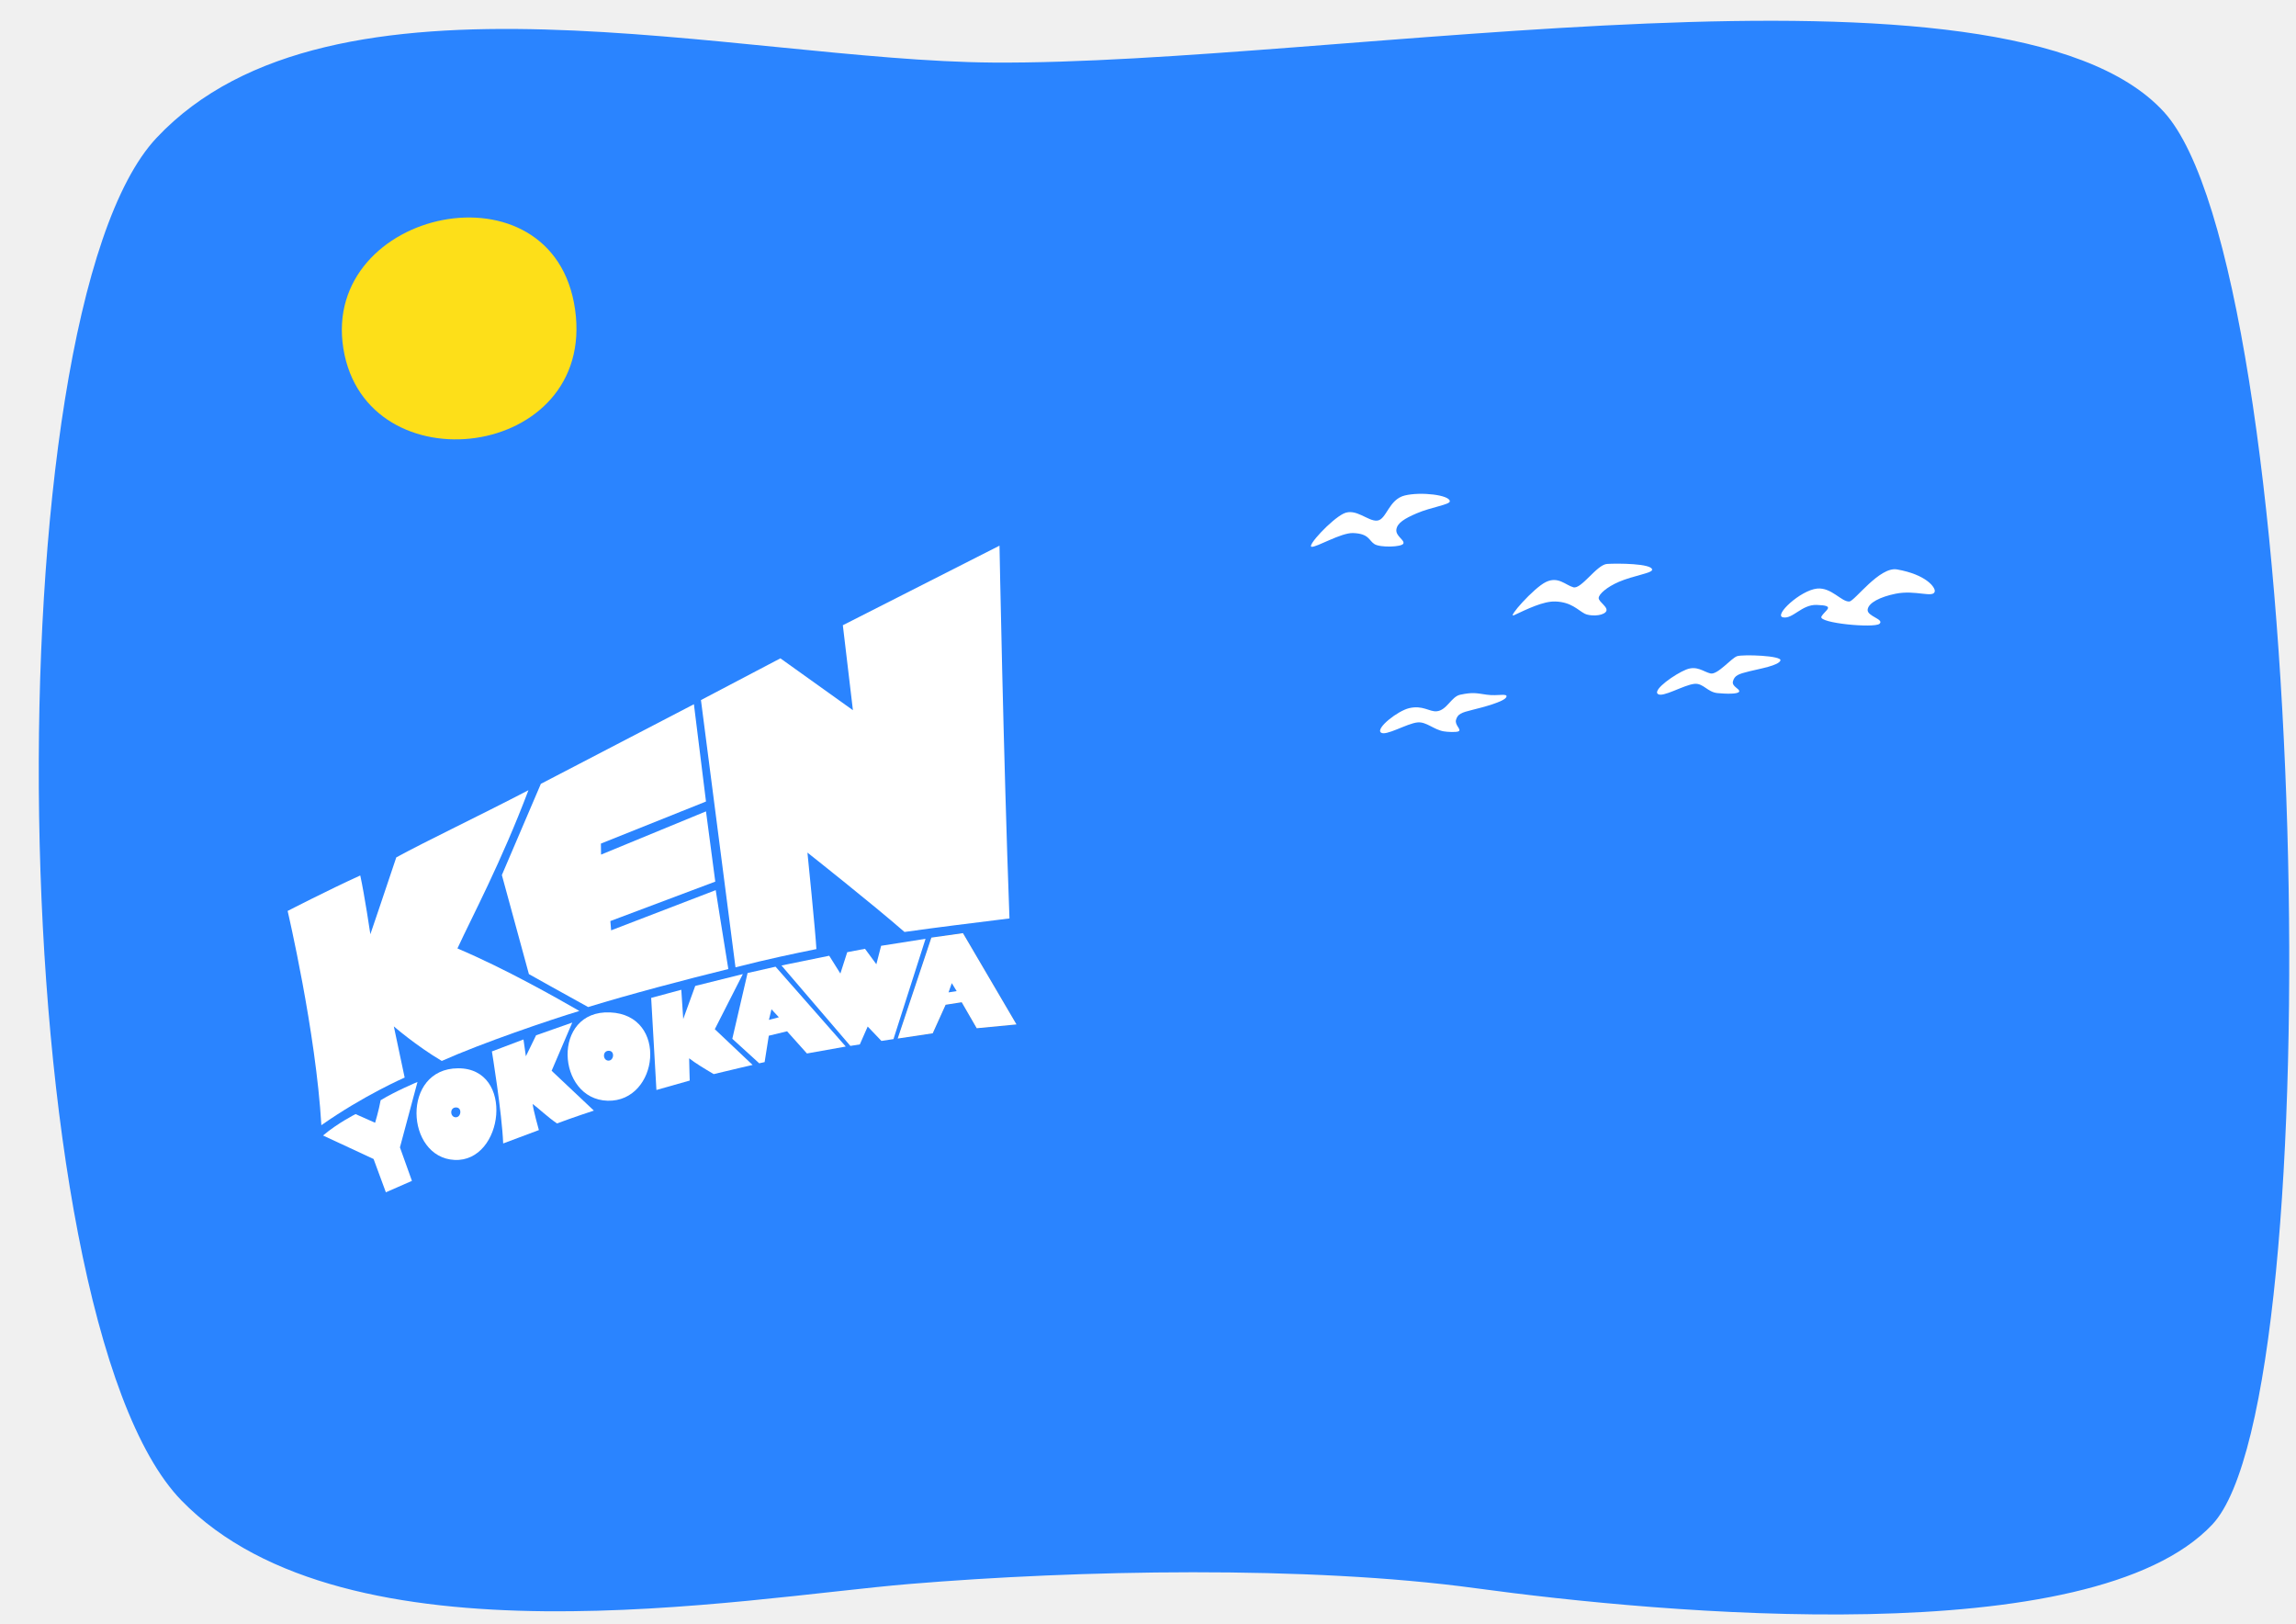
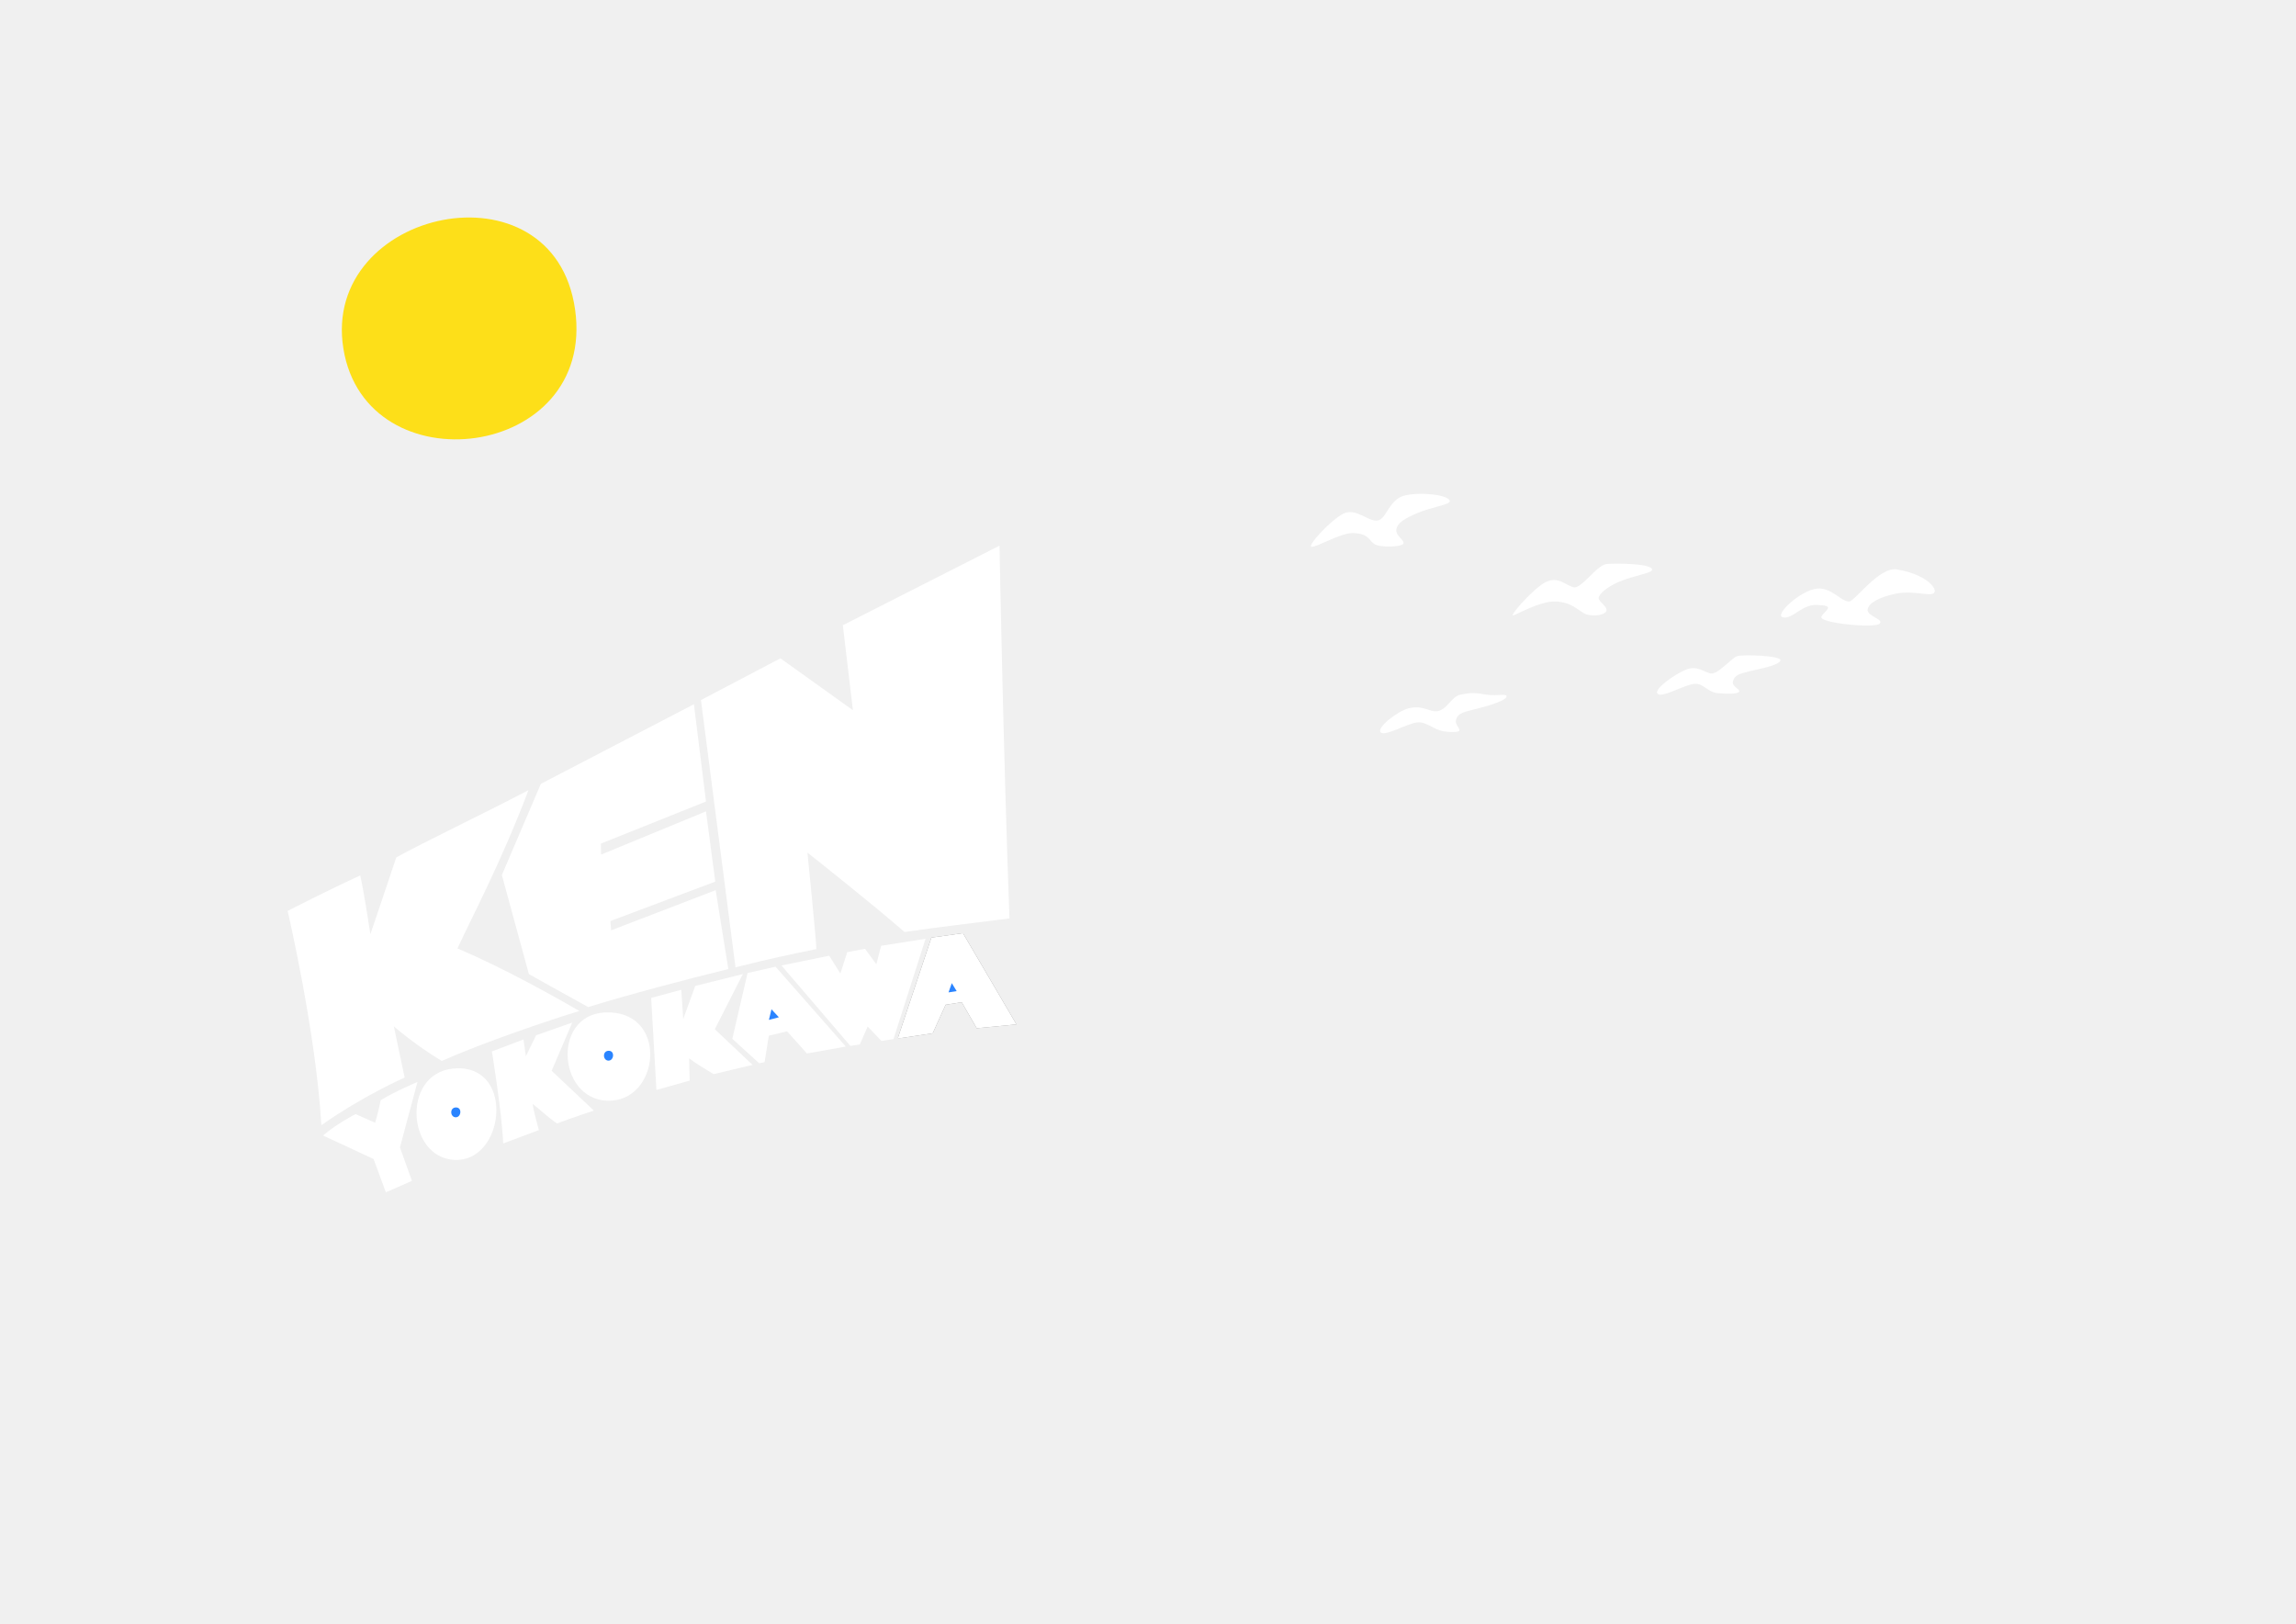
<svg xmlns="http://www.w3.org/2000/svg" height="100%" stroke-miterlimit="10" style="fill-rule:nonzero;clip-rule:evenodd;stroke-linecap:round;stroke-linejoin:round;" version="1.1" viewBox="0 0 1683.99 1190.7" width="100%" xml:space="preserve" xmlnsXlink="http://www.w3.org/1999/xlink">
  <defs>
    <filter color-interpolation-filters="sRGB" filterUnits="userSpaceOnUse" height="77.27" id="Filter" width="87.104" x="658.419" y="684.314">
      <feDropShadow dx="0" dy="0" flood-color="#000000" flood-opacity="1" in="SourceGraphic" result="Shadow" stdDeviation="0" />
    </filter>
  </defs>
-   <g id="Layer-1">
-     <path d="M114.778 101.133C-7.11 230.959 1.006 964.555 133.064 1100.31C254.427 1225.07 543.922 1171.81 667.163 1161.56C790.404 1151.32 959.106 1147.87 1082.33 1164.68C1219.26 1183.35 1534.19 1212.23 1622.7 1117.85C1711.22 1023.48 1692.52 197.124 1587.03 81.985C1471.34-44.285 977.638 47.694 728.285 45.877C541.111 44.513 243.39-35.853 114.778 101.133Z" fill="#2a84ff" fill-rule="nonzero" opacity="1" stroke="none" />
-   </g>
  <g id="Layer-3-copy">
    <path d="M210.962 668.025C210.962 668.025 240.265 652.907 264.229 642.001C267.33 656.001 271.644 685.085 271.644 685.085C271.644 685.085 283.491 650.306 290.651 628.738C312.852 616.612 350.801 598.638 387.582 579.491C367.571 632.401 346.206 672.308 335.507 695.516C370.646 710.39 408.411 731.868 424.929 741.366C403.01 748.022 354.156 764.575 324.022 778.005C305.095 766.788 288.849 752.669 288.849 752.669L296.793 790.203C296.793 790.203 266.769 803.262 235.701 825.135C231.704 756.465 210.962 668.025 210.962 668.025Z" fill="#ffffff" fill-rule="nonzero" opacity="1" stroke="none" />
    <path d="M360.783 771.029L383.941 762.265L385.698 774.594L393.188 759.206L419.722 749.878L404.595 785.224C404.595 785.224 435.573 814.455 435.575 814.43C435.576 814.405 419.636 819.659 408.531 823.851C401.635 819.133 395.046 812.825 390.706 809.555C390.877 813.189 395.24 828.714 395.24 828.714C395.24 828.714 382.488 833.505 369.056 838.52C368.098 815.487 360.783 771.029 360.783 771.029Z" fill="#ffffff" fill-rule="nonzero" opacity="1" stroke="none" />
    <path d="M477.598 731.781L499.694 725.819L501.106 747.284L509.913 723L544.84 714.309L524.269 754.737C524.269 754.737 551.994 780.972 551.997 780.948C551.999 780.923 536.533 784.506 523.482 787.67C516.636 783.659 509.81 779.504 505.448 776.075C505.468 779.693 505.877 792.395 505.877 792.395L481.45 799.312L477.598 731.781Z" fill="#ffffff" fill-rule="nonzero" opacity="1" stroke="none" />
    <path d="M368.09 641.69L387.918 714.327C387.918 714.327 414.046 728.993 431.37 738.492C461.876 729.098 503.417 718.183 534.192 710.615C530.2 686.234 524.933 652.759 524.933 652.759L448.229 682.24L447.661 675.43L524.618 646.508L517.806 594.998L440.842 626.705L440.725 618.636L517.806 587.764L508.946 516.43L396.69 574.807L368.09 641.69Z" fill="#ffffff" fill-rule="nonzero" opacity="1" stroke="none" />
    <path d="M514.107 513.377L572.378 482.773L625.569 520.811L618.176 458.499L733.081 400.154C733.081 400.154 735.919 553.61 740.389 673.509C704.506 678.019 693.637 679.228 663.398 683.428C639.416 662.511 592.211 625.234 592.211 625.234C592.211 625.234 598.207 684.345 598.78 695.986C582.302 699.318 563.732 703.178 539.443 709.359C537.197 691.652 514.107 513.377 514.107 513.377Z" fill="#ffffff" fill-rule="nonzero" opacity="1" stroke="none" />
    <path d="M236.925 832.68C247.626 823.62 260.774 816.993 260.774 816.993L275.118 823.349C275.118 823.349 277.872 814.183 279.188 806.82C290.159 800.109 306.204 793.421 306.204 793.421L293.336 841.404L302.136 865.969L283.01 874.337L274.01 849.927" fill="#ffffff" fill-rule="nonzero" opacity="1" stroke="none" />
    <path d="M336.003 783.405C377.818 783.253 369.535 852.325 333.421 850.606C297.308 848.886 294.189 783.556 336.003 783.405Z" fill="#ffffff" fill-rule="nonzero" opacity="1" stroke="none" />
    <path d="M447.491 742.418C490.612 744.273 483.216 808.221 445.644 807.188C408.071 806.155 404.37 740.563 447.491 742.418Z" fill="#ffffff" fill-rule="nonzero" opacity="1" stroke="none" />
    <path d="M537.111 761.77L548.305 713.543L568.822 708.905L620.325 767.454L591.837 772.54L577.274 756.27L563.87 759.512L560.805 778.866L556.852 779.745L537.111 761.77Z" fill="#ffffff" fill-rule="nonzero" opacity="1" stroke="none" />
    <path d="M658.419 761.585L683.123 687.578L706.271 684.314L745.523 751.224L716.37 754.022L705.366 734.957L693.558 736.807L684.099 757.73L658.419 761.585Z" fill="#ffffff" fill-rule="nonzero" filter="url(#Filter)" stroke="none" />
    <path d="M573.172 708.015L608.184 700.871L616.37 713.923L621.396 698.262L634.433 695.777L642.764 707.11L646.246 693.58L678.845 688.437L655.319 761.993L646.481 763.338L636.407 752.775L630.641 765.885L623.695 766.989L573.172 708.015Z" fill="#ffffff" fill-rule="nonzero" opacity="1" stroke="none" />
    <path d="M739.246 677.866C573.615 694.906 361.917 753.156 257.087 815.082C249.874 819.343 243.167 823.621 237.016 827.905" fill="none" opacity="0" stroke="#f6b2c9" stroke-linecap="round" stroke-linejoin="round" stroke-width="5" />
    <path d="M745.12 753.813C527.241 773.495 411.119 821.841 265.975 884.558" fill="none" opacity="0" stroke="#f6b2c9" stroke-linecap="round" stroke-linejoin="round" stroke-width="5" />
    <path d="M730.859 396.743C557.181 484.571 366.369 588.33 207.916 665.224" fill="none" opacity="0" stroke="#f6b2c9" stroke-linecap="round" stroke-linejoin="round" stroke-width="5" />
    <path d="M446.462 770.56C451.222 770.543 450.279 777.966 446.168 777.782C442.057 777.597 441.702 770.576 446.462 770.56Z" fill="#2a84ff" fill-rule="nonzero" opacity="1" stroke="none" />
    <path d="M334.444 812.112C339.204 812.095 338.261 819.518 334.15 819.334C330.039 819.149 329.684 812.128 334.444 812.112Z" fill="#2a84ff" fill-rule="nonzero" opacity="1" stroke="none" />
    <path d="M563.962 747.909L565.83 740.14L571.257 745.983L563.962 747.909Z" fill="#2a84ff" fill-rule="nonzero" opacity="1" stroke="none" />
    <path d="M695.693 727.745L698.089 720.954L701.658 726.807L695.693 727.745Z" fill="#2a84ff" fill-rule="nonzero" opacity="1" stroke="none" />
  </g>
  <clipPath id="ArtboardFrame">
    <rect height="1190.7" width="1683.99" x="0" y="0" />
  </clipPath>
  <g clip-path="url(#ArtboardFrame)" id="Curve">
    <path d="M1133.78 426.832C1142.83 422.417 1148.14 429.034 1153.98 430.672C1159.82 432.31 1171.15 414.022 1178.72 413.542C1186.28 413.063 1211.7 413.179 1211.75 417.787C1211.78 420.31 1198.08 422.059 1187.43 426.638C1178.64 430.42 1172.64 435.628 1172.55 438.544C1172.46 441.527 1180.61 445.64 1177.67 448.823C1174.72 452.006 1165.79 451.822 1162.37 450.064C1157.2 447.408 1152.63 441.516 1140.82 441.091C1131.91 440.77 1119.94 446.722 1110.4 451.167C1105.06 453.65 1124.73 431.248 1133.78 426.832Z" fill="#ffffff" fill-rule="nonzero" opacity="1" stroke="none" />
    <path d="M985.386 376.641C994.433 372.225 1003.32 382.521 1010.16 381.763C1017.01 381.006 1018.48 366.236 1030.32 363.351C1042.16 360.466 1063.3 362.987 1063.36 367.595C1063.39 370.118 1049.68 371.867 1039.04 376.446C1030.24 380.228 1024.75 383.52 1024.16 388.352C1023.56 393.185 1030.43 396.039 1029.27 398.631C1028.11 401.223 1012.37 401.685 1008.12 399.025C1003.87 396.366 1004.23 391.324 992.429 390.899C983.52 390.578 965.708 401.403 962.001 400.975C958.294 400.548 976.339 381.056 985.386 376.641Z" fill="#ffffff" fill-rule="nonzero" opacity="1" stroke="none" />
    <path d="M1332.76 431.616C1343.26 430.58 1350.64 441.516 1356.41 441.088C1360.33 440.797 1378.54 415.329 1391.35 417.577C1412.8 421.342 1419.56 430.785 1419.04 433.689C1418.11 438.81 1404.99 432.408 1390.34 435.389C1378.91 437.716 1370.36 442.08 1369.82 447.047C1369.27 452.014 1382.17 454.002 1378.54 457.411C1374.92 460.82 1333.14 456.95 1335.93 452.114C1338.71 447.277 1346.93 444.054 1332.39 443.599C1321.41 443.255 1314.9 454.154 1307.73 452.713C1300.71 451.302 1320.54 432.824 1332.76 431.616Z" fill="#ffffff" fill-rule="nonzero" opacity="1" stroke="none" />
    <path d="M1236.62 491.045C1244.65 487.815 1249.37 492.655 1254.55 493.853C1259.74 495.051 1269.81 482.593 1274.1 481.186C1278.39 479.779 1307.45 480.769 1305.83 484.429C1304.21 488.088 1291.2 490.294 1283.05 492.281C1274.93 494.262 1272.21 495.348 1271.04 499.611C1269.97 503.502 1276.23 505.082 1275.58 507.129C1274.92 509.176 1265.52 508.821 1259.75 508.275C1252.32 507.57 1249.3 500.893 1242.87 501.474C1235 502.184 1219.29 511.908 1215.86 508.843C1212.27 505.625 1228.59 494.274 1236.62 491.045Z" fill="#ffffff" fill-rule="nonzero" opacity="1" stroke="none" />
    <path d="M1033.49 519.325C1043.48 516.954 1048.38 522.056 1053.68 521.601C1061.2 520.955 1064.4 510.86 1070.97 509.466C1080.03 507.547 1082.48 508.253 1090.46 509.439C1098.45 510.625 1106.42 508.012 1104.75 511.282C1103.08 514.552 1088.08 518.574 1079.93 520.561C1071.81 522.542 1069.08 523.628 1067.91 527.891C1066.84 531.783 1072 534.819 1069.91 536.212C1068.52 537.139 1061.66 536.804 1058.87 536.316C1051.52 535.033 1046.17 529.174 1039.75 529.754C1031.88 530.465 1016.16 540.188 1012.74 537.124C1009.14 533.905 1025.07 521.325 1033.49 519.325Z" fill="#ffffff" fill-rule="nonzero" opacity="1" stroke="none" />
    <path d="M1450.74 1736.79C1554.22 1371.66 932.501 1335.89 974.192 1698.45C1086.9 1278.54 321.974 1354.48 363.297 1777.11C458.794 1277.49-275.643 1598.37 9.001 1873.33C167.215 2026.16 1412.03 2009.56 1450.74 1736.79Z" fill="#ffffff" fill-rule="nonzero" opacity="1" stroke="none" />
  </g>
  <g id="Layer-2">
    <path d="M251.84 255.565C235.388 153.076 406.122 116.347 421.788 226.926C437.453 337.505 268.292 358.053 251.84 255.565Z" fill="#fddf19" fill-rule="nonzero" opacity="1" stroke="none" />
  </g>
</svg>
